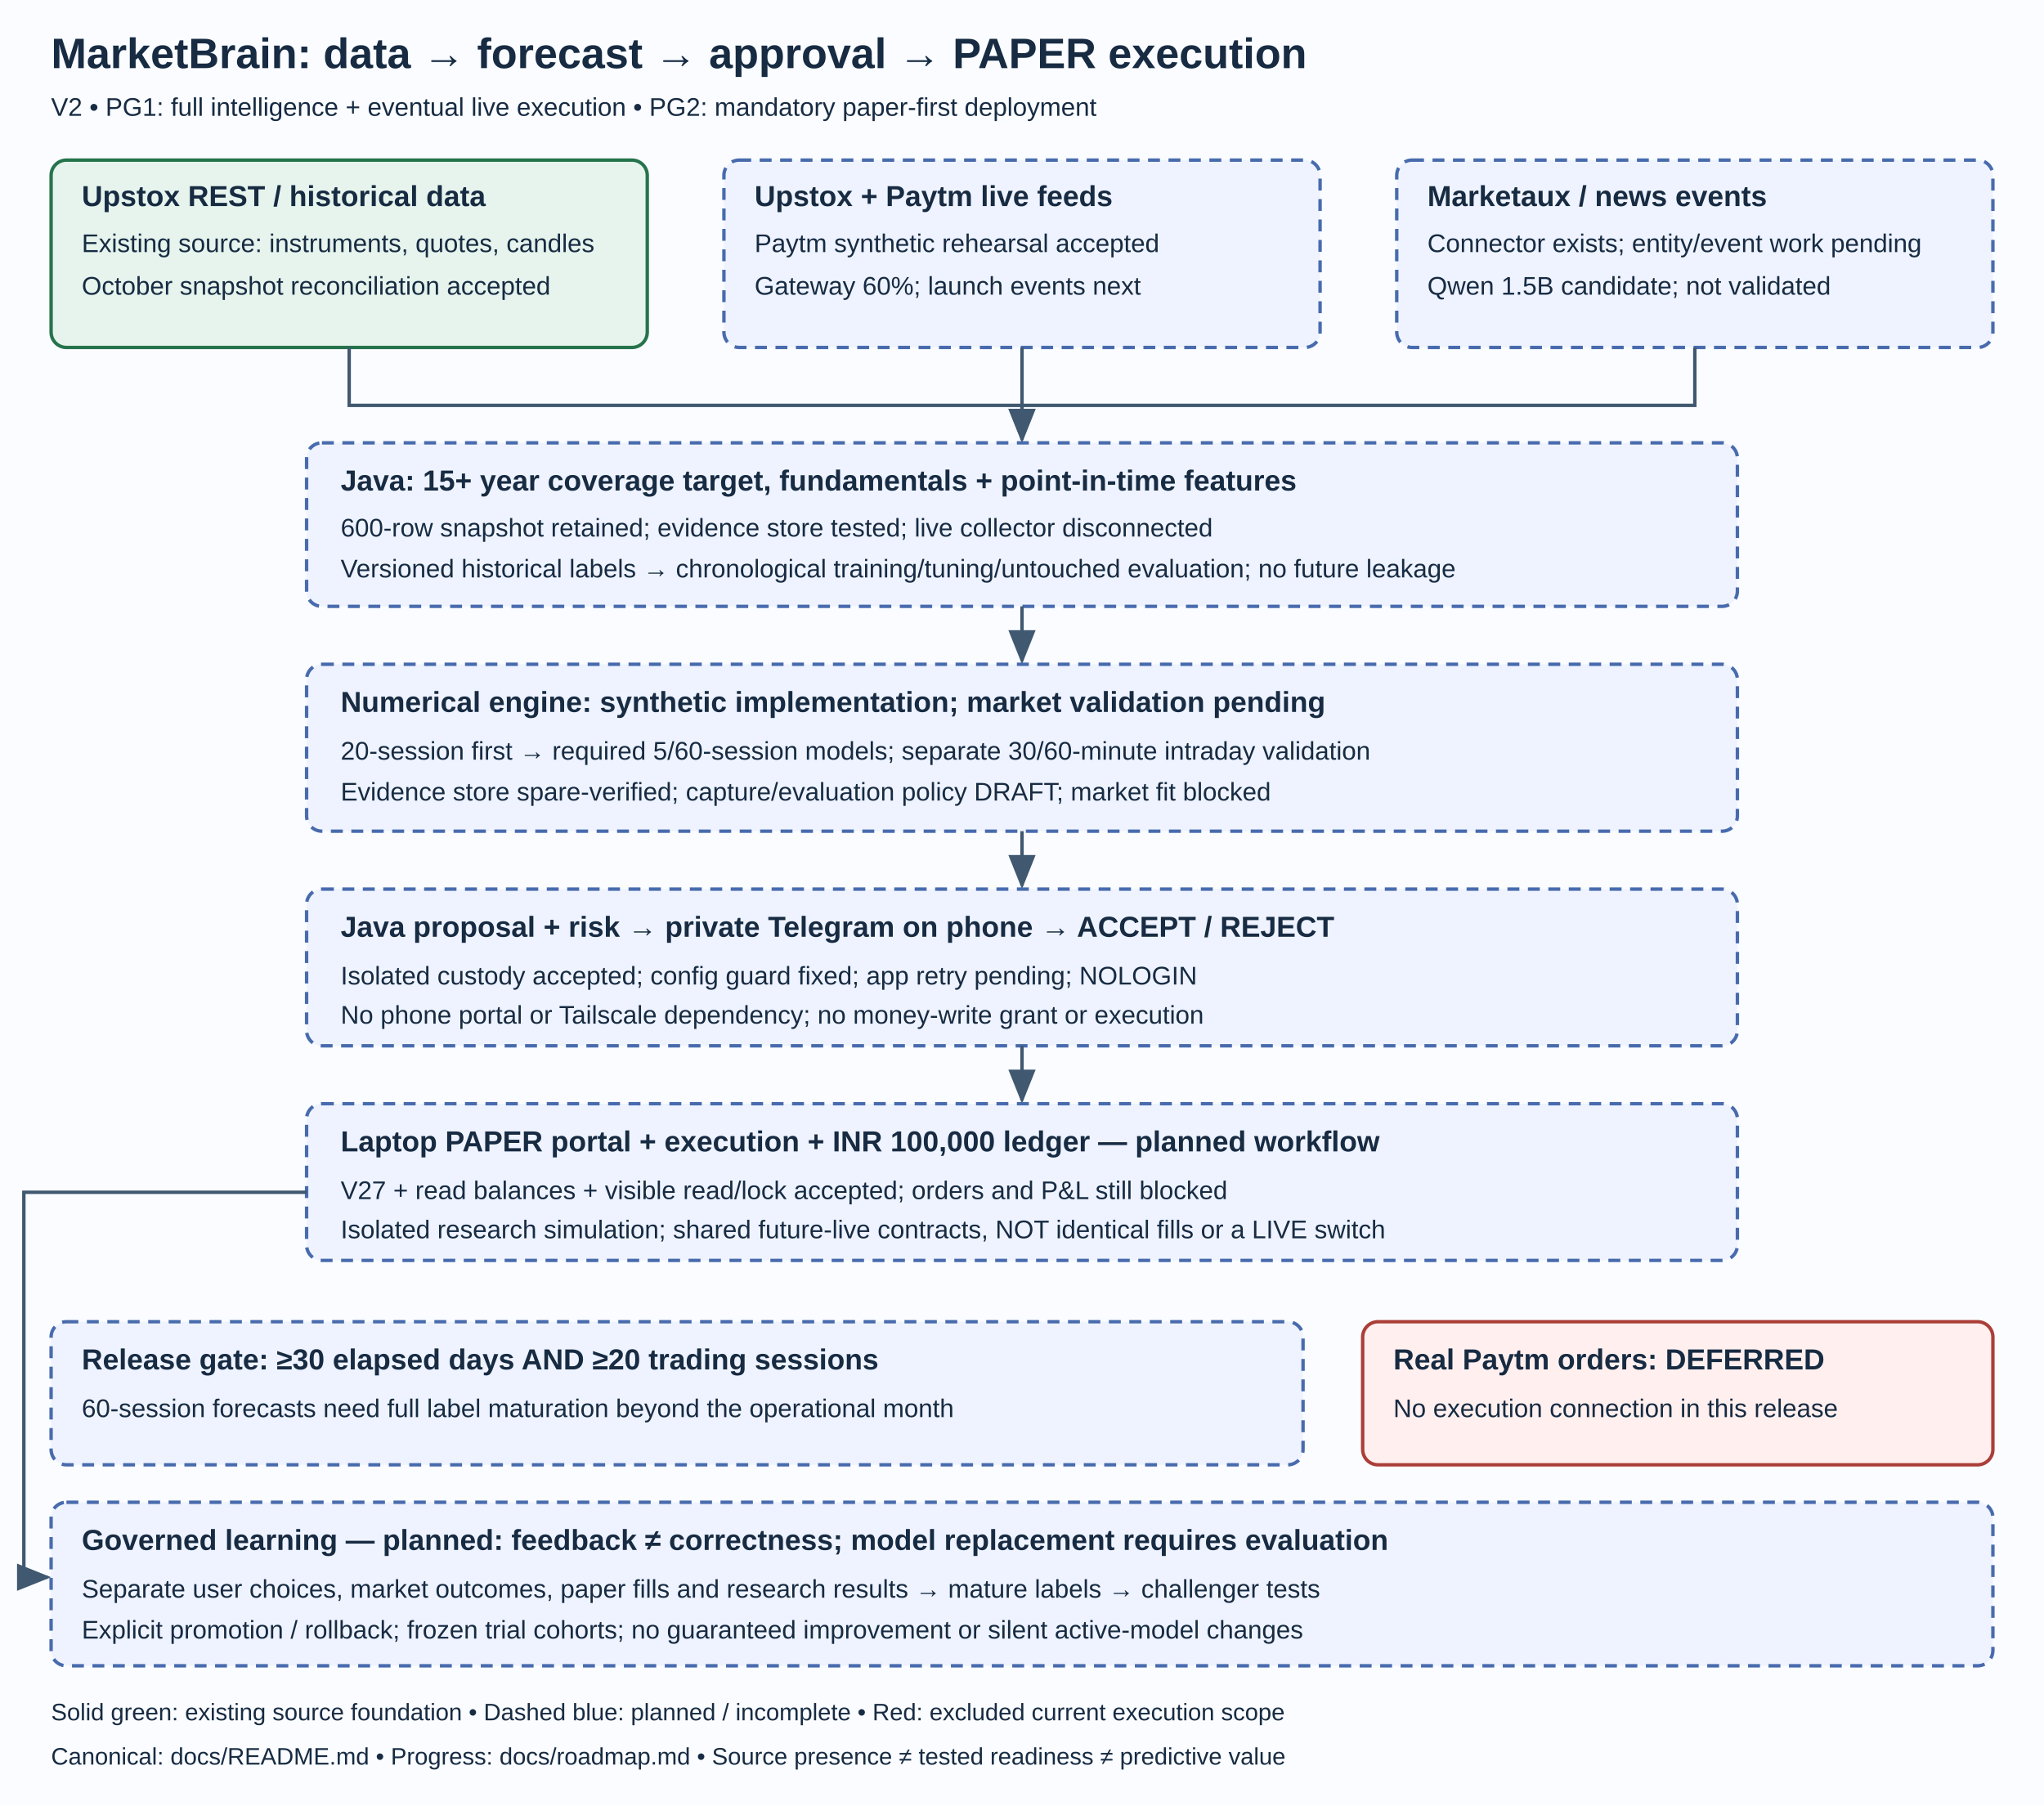
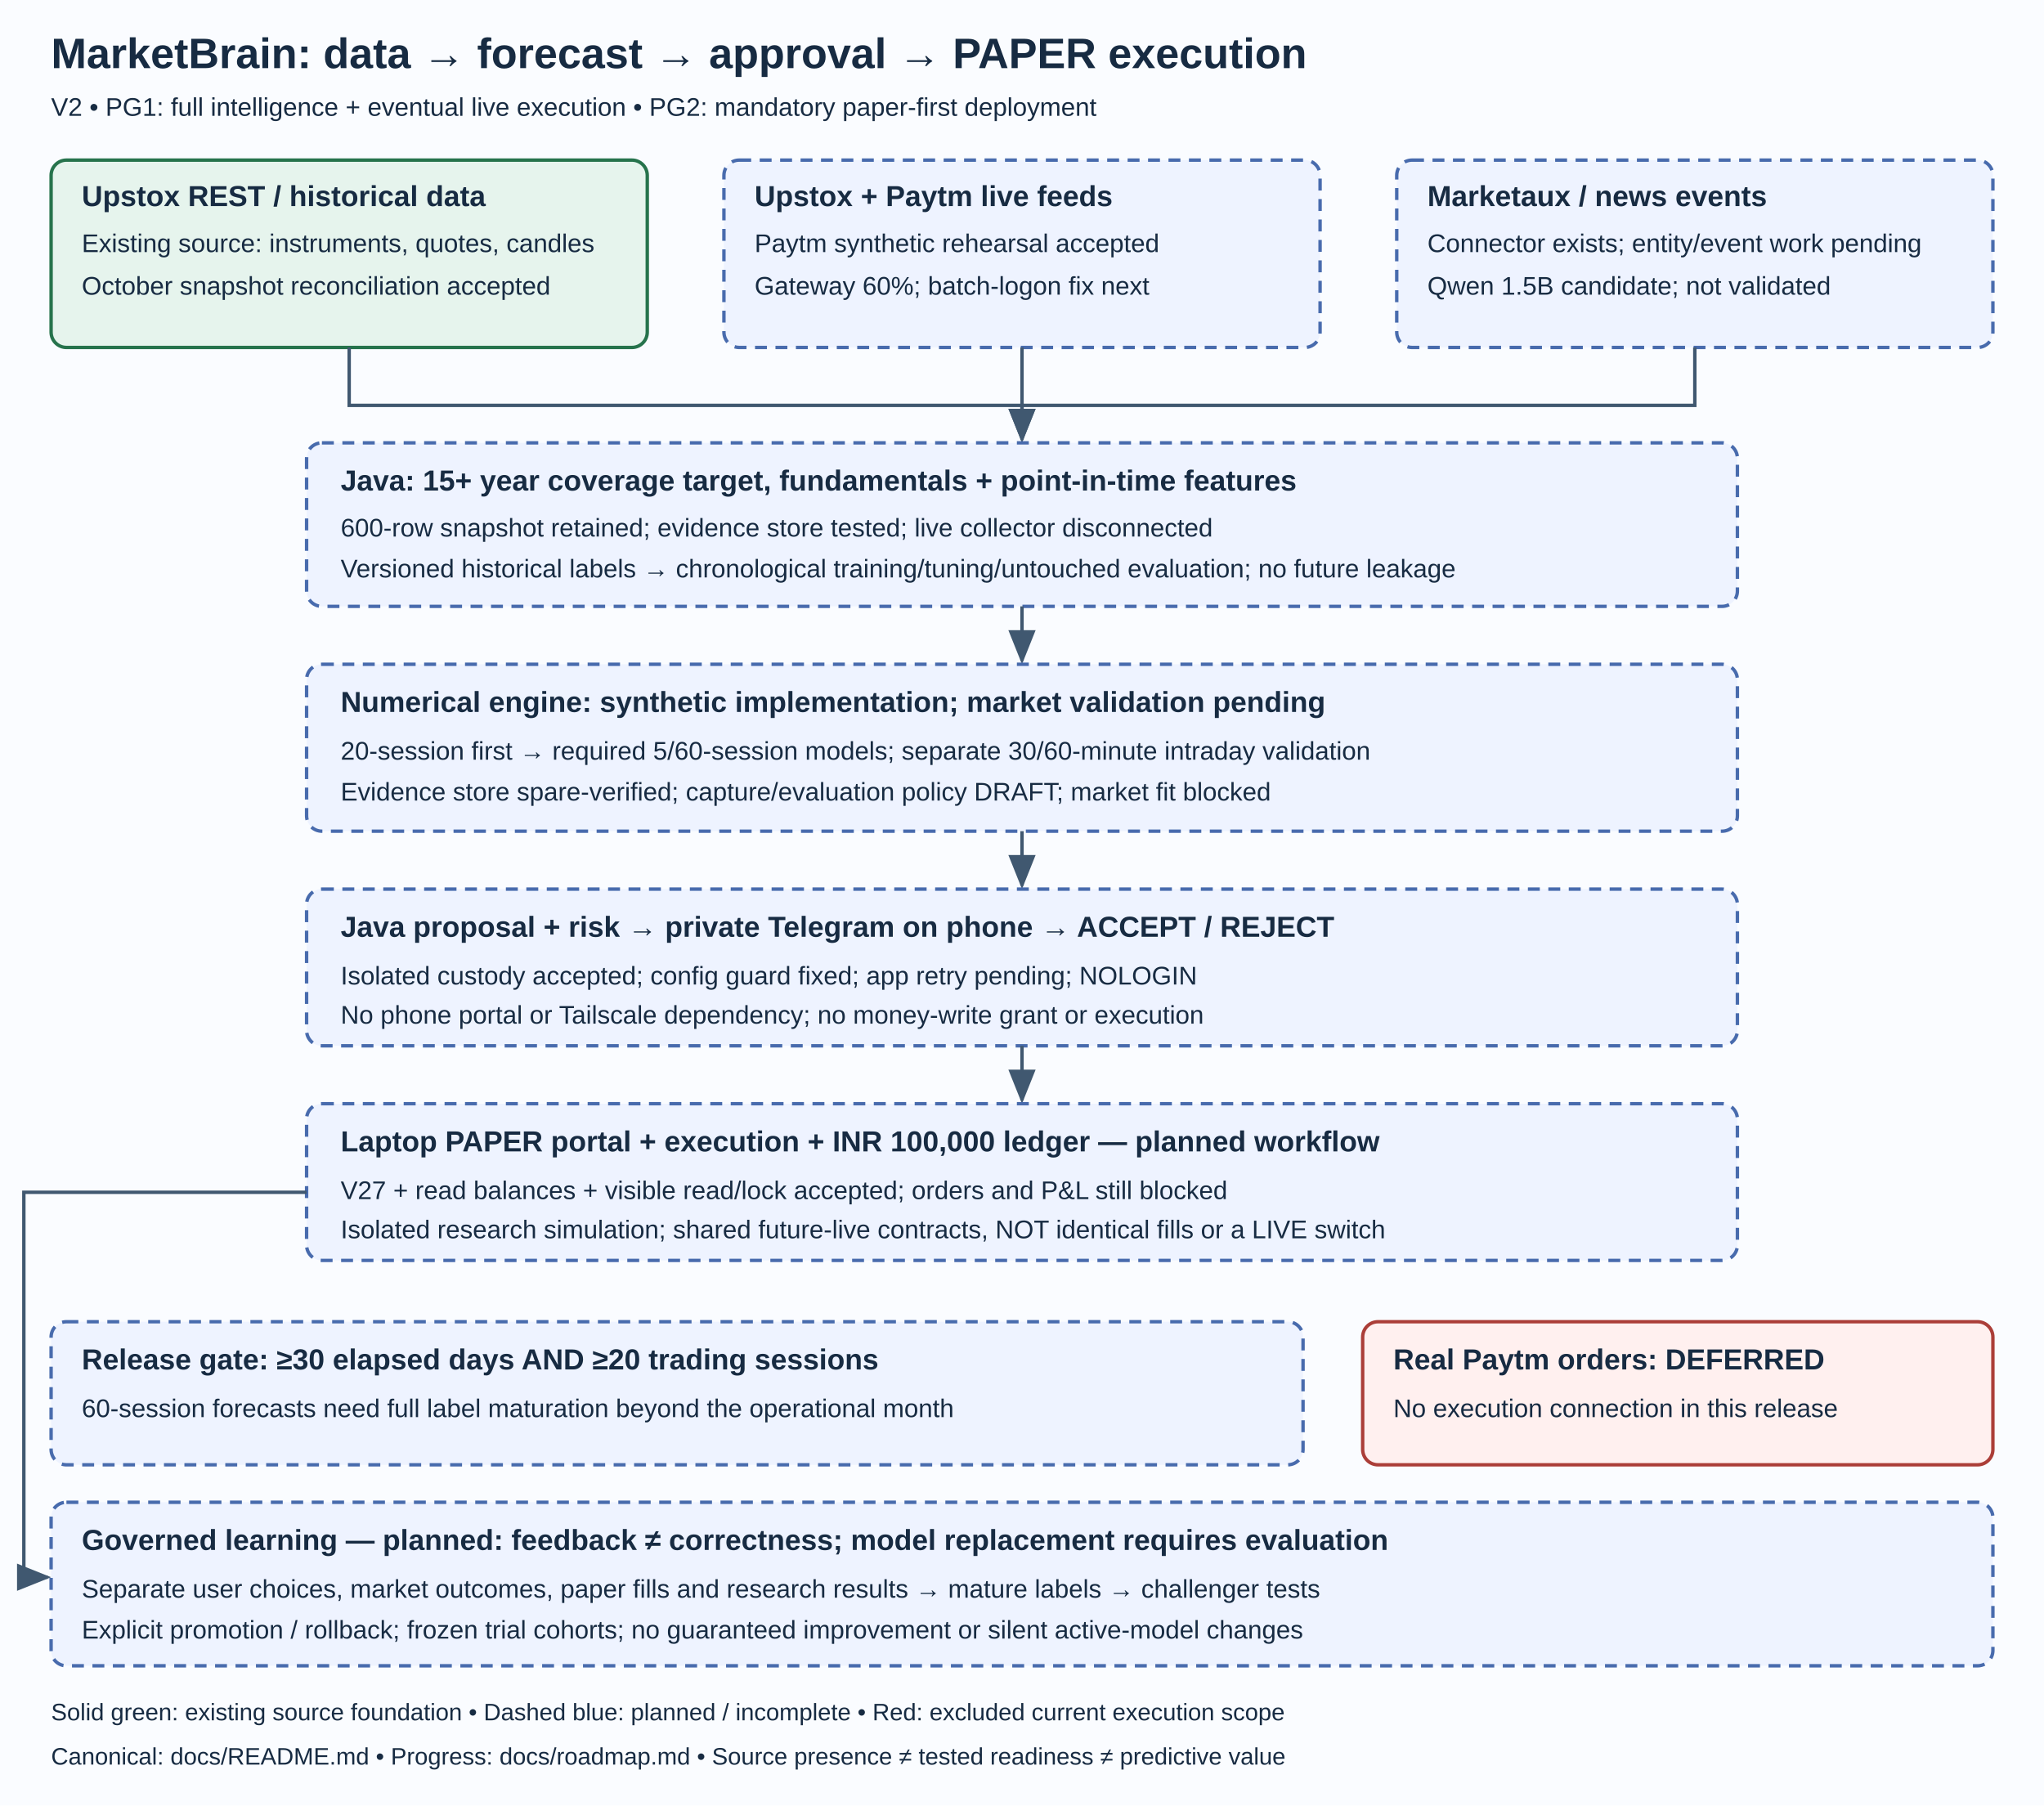
<svg xmlns="http://www.w3.org/2000/svg" width="1200" height="1060" viewBox="0 0 1200 1060" role="img" aria-labelledby="title desc">
  <defs>
    <marker id="arrow" markerWidth="10" markerHeight="8" refX="9" refY="4" orient="auto">
      <path d="M0,0 L10,4 L0,8 Z" fill="#405870" />
    </marker>
    <style>
      text { font-family: Arial, sans-serif; fill: #172b42; }
      .heading { font-size: 25px; font-weight: bold; }
      .label { font-size: 17px; font-weight: bold; }
      .body { font-size: 15px; }
      .small { font-size: 14px; }
      .existing { fill: #e6f4ed; stroke: #26734c; stroke-width: 2; }
      .planned { fill: #eef3ff; stroke: #486bad; stroke-width: 2; stroke-dasharray: 7 5; }
      .blocked { fill: #fff0ef; stroke: #ab3e38; stroke-width: 2; }
      .line { fill: none; stroke: #405870; stroke-width: 2; marker-end: url(#arrow); }
    </style>
  </defs>
  <rect width="1200" height="1060" fill="#fafcff" />
  <text x="30" y="40" class="heading">MarketBrain: data → forecast → approval → PAPER execution</text>
  <text x="30" y="68" class="body">V2 • PG1: full intelligence + eventual live execution • PG2: mandatory paper-first deployment</text>
  <rect x="30" y="94" width="350" height="110" rx="9" class="existing" />
  <text x="48" y="121" class="label">Upstox REST / historical data</text>
  <text x="48" y="148" class="body">Existing source: instruments, quotes, candles</text>
  <text x="48" y="173" class="body">October snapshot reconciliation accepted</text>
  <rect x="425" y="94" width="350" height="110" rx="9" class="planned" />
  <text x="443" y="121" class="label">Upstox + Paytm live feeds</text>
  <text x="443" y="148" class="body">Paytm synthetic rehearsal accepted</text>
-   <text x="443" y="173" class="body">Gateway 60%; launch events next</text>
+   <text x="443" y="173" class="body">Gateway 60%; batch-logon fix next</text>
  <rect x="820" y="94" width="350" height="110" rx="9" class="planned" />
  <text x="838" y="121" class="label">Marketaux / news events</text>
  <text x="838" y="148" class="body">Connector exists; entity/event work pending</text>
  <text x="838" y="173" class="body">Qwen 1.5B candidate; not validated</text>
  <path d="M205 204 V238 H600 V258" class="line" />
  <path d="M600 204 V258" class="line" />
  <path d="M995 204 V238 H600" fill="none" stroke="#405870" stroke-width="2" />
  <rect x="180" y="260" width="840" height="96" rx="9" class="planned" />
  <text x="200" y="288" class="label">Java: 15+ year coverage target, fundamentals + point-in-time features</text>
  <text x="200" y="315" class="body">600-row snapshot retained; evidence store tested; live collector disconnected</text>
  <text x="200" y="339" class="body">Versioned historical labels → chronological training/tuning/untouched evaluation; no future leakage</text>
  <path d="M600 356 V388" class="line" />
  <rect x="180" y="390" width="840" height="98" rx="9" class="planned" />
  <text x="200" y="418" class="label">Numerical engine: synthetic implementation; market validation pending</text>
  <text x="200" y="446" class="body">20-session first → required 5/60-session models; separate 30/60-minute intraday validation</text>
  <text x="200" y="470" class="body">Evidence store spare-verified; capture/evaluation policy DRAFT; market fit blocked</text>
  <path d="M600 488 V520" class="line" />
  <rect x="180" y="522" width="840" height="92" rx="9" class="planned" />
  <text x="200" y="550" class="label">Java proposal + risk → private Telegram on phone → ACCEPT / REJECT</text>
  <text x="200" y="578" class="body">Isolated custody accepted; config guard fixed; app retry pending; NOLOGIN</text>
  <text x="200" y="601" class="body">No phone portal or Tailscale dependency; no money-write grant or execution</text>
  <path d="M600 614 V646" class="line" />
  <rect x="180" y="648" width="840" height="92" rx="9" class="planned" />
  <text x="200" y="676" class="label">Laptop PAPER portal + execution + INR 100,000 ledger — planned workflow</text>
  <text x="200" y="704" class="body">V27 + read balances + visible read/lock accepted; orders and P&amp;L still blocked</text>
  <text x="200" y="727" class="body">Isolated research simulation; shared future-live contracts, NOT identical fills or a LIVE switch</text>
  <rect x="30" y="776" width="735" height="84" rx="9" class="planned" />
  <text x="48" y="804" class="label">Release gate: ≥30 elapsed days AND ≥20 trading sessions</text>
  <text x="48" y="832" class="body">60-session forecasts need full label maturation beyond the operational month</text>
  <rect x="800" y="776" width="370" height="84" rx="9" class="blocked" />
  <text x="818" y="804" class="label">Real Paytm orders: DEFERRED</text>
  <text x="818" y="832" class="body">No execution connection in this release</text>
  <path d="M180 700 H14 V926 H28" class="line" />
  <rect x="30" y="882" width="1140" height="96" rx="9" class="planned" />
  <text x="48" y="910" class="label">Governed learning — planned: feedback ≠ correctness; model replacement requires evaluation</text>
  <text x="48" y="938" class="body">Separate user choices, market outcomes, paper fills and research results → mature labels → challenger tests</text>
  <text x="48" y="962" class="body">Explicit promotion / rollback; frozen trial cohorts; no guaranteed improvement or silent active-model changes</text>
  <text x="30" y="1010" class="small">Solid green: existing source foundation • Dashed blue: planned / incomplete • Red: excluded current execution scope</text>
  <text x="30" y="1036" class="small">Canonical: docs/README.md • Progress: docs/roadmap.md • Source presence ≠ tested readiness ≠ predictive value</text>
</svg>
